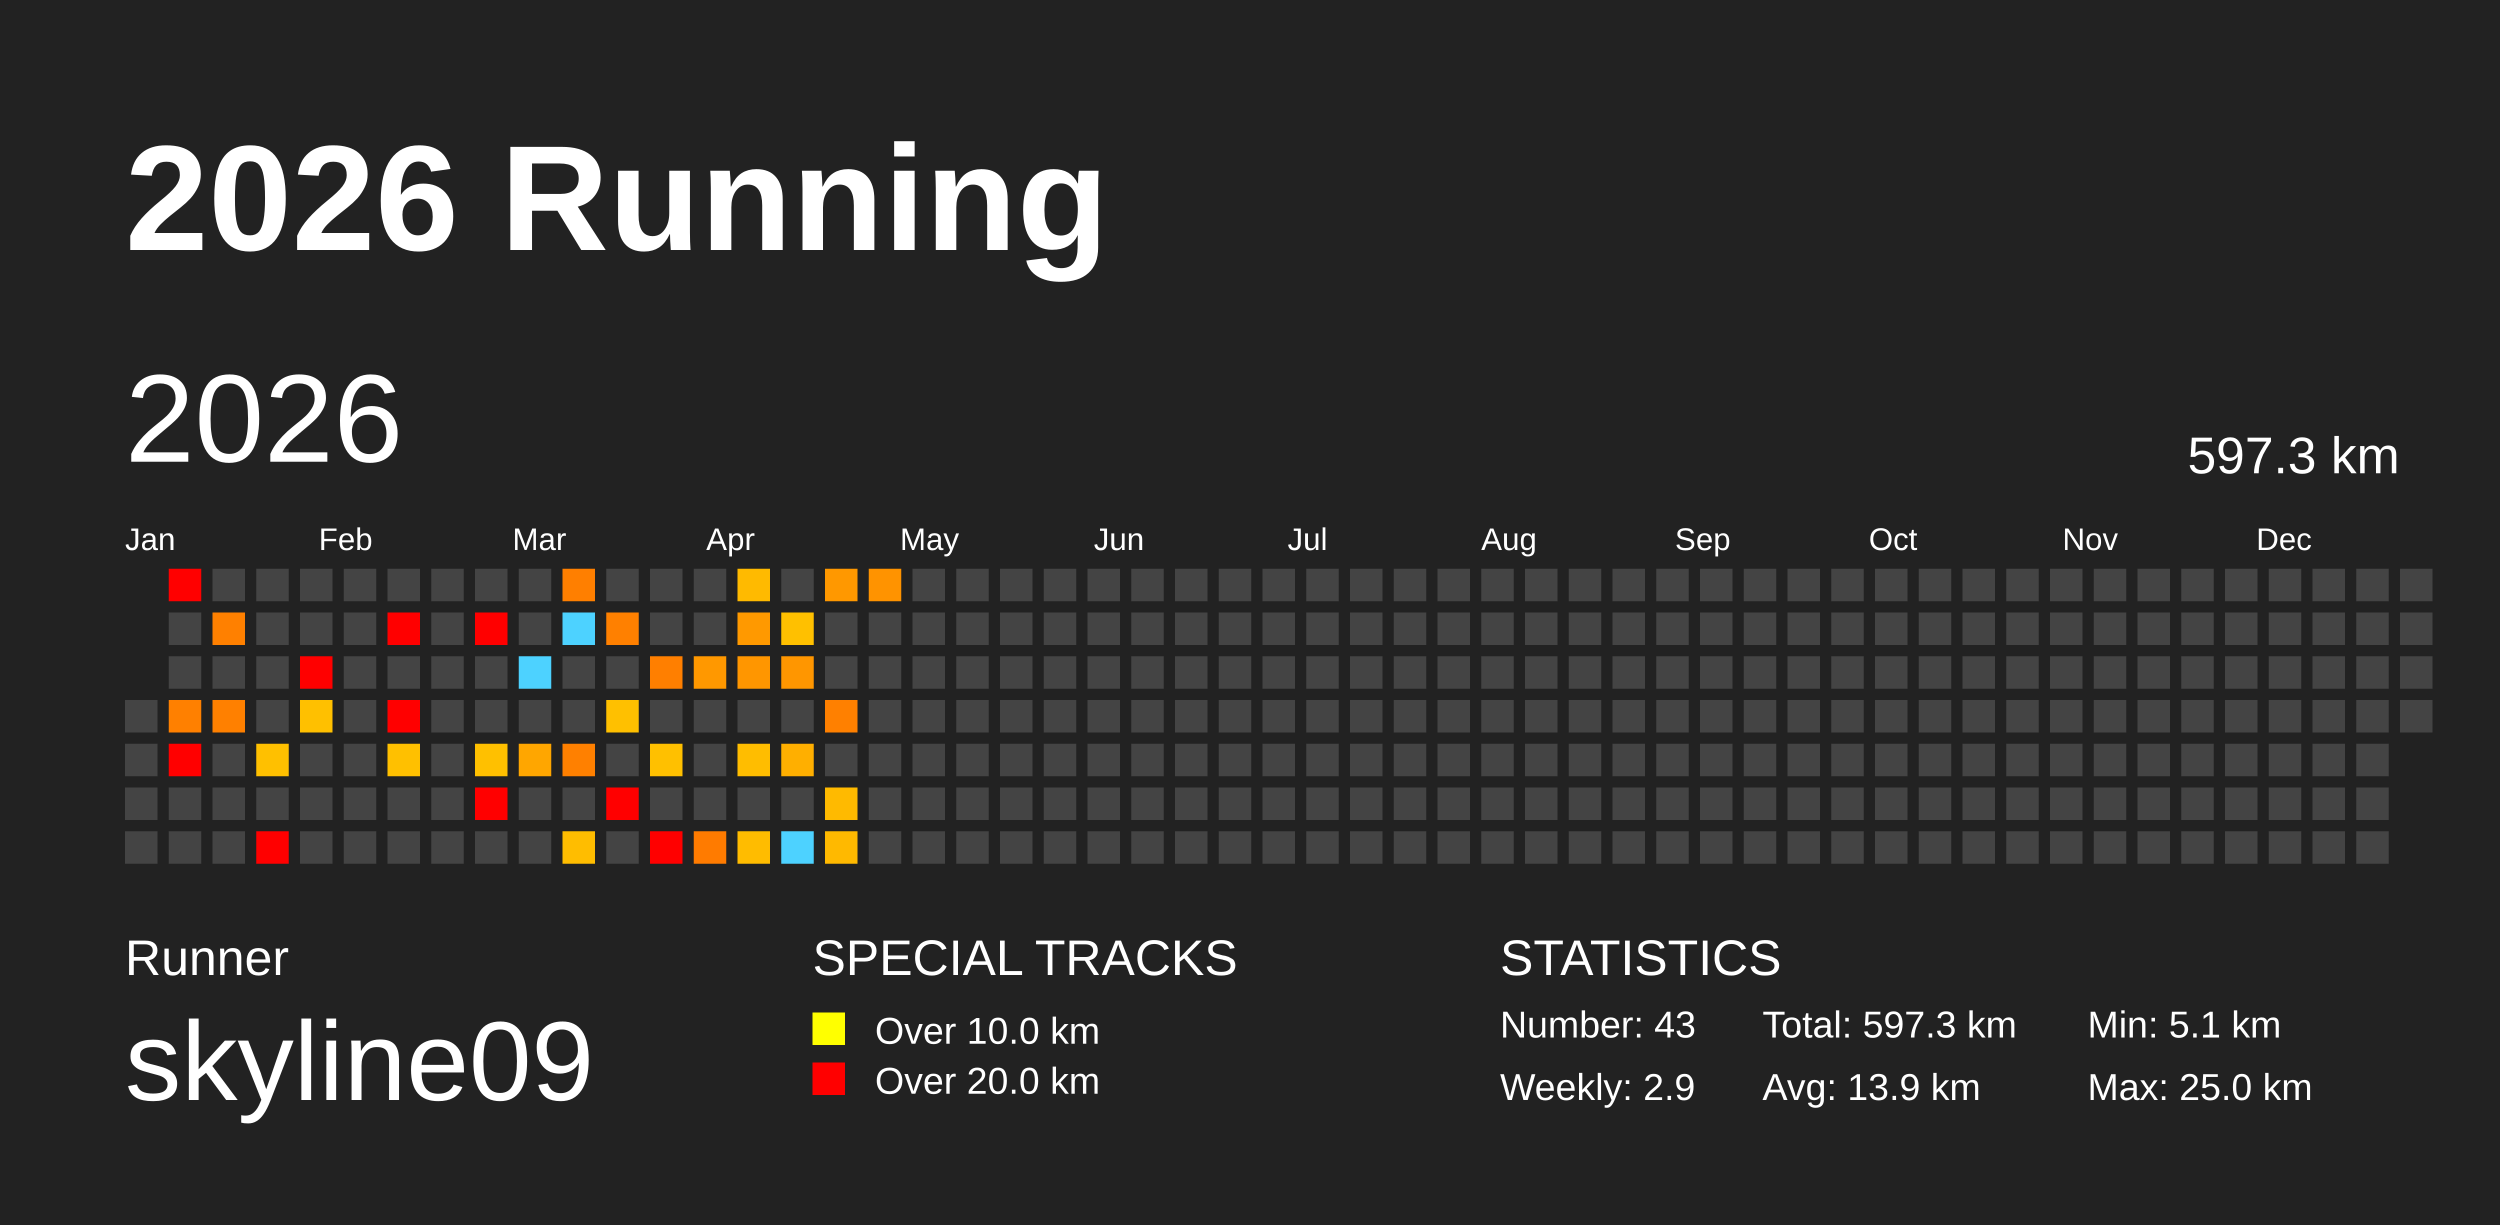
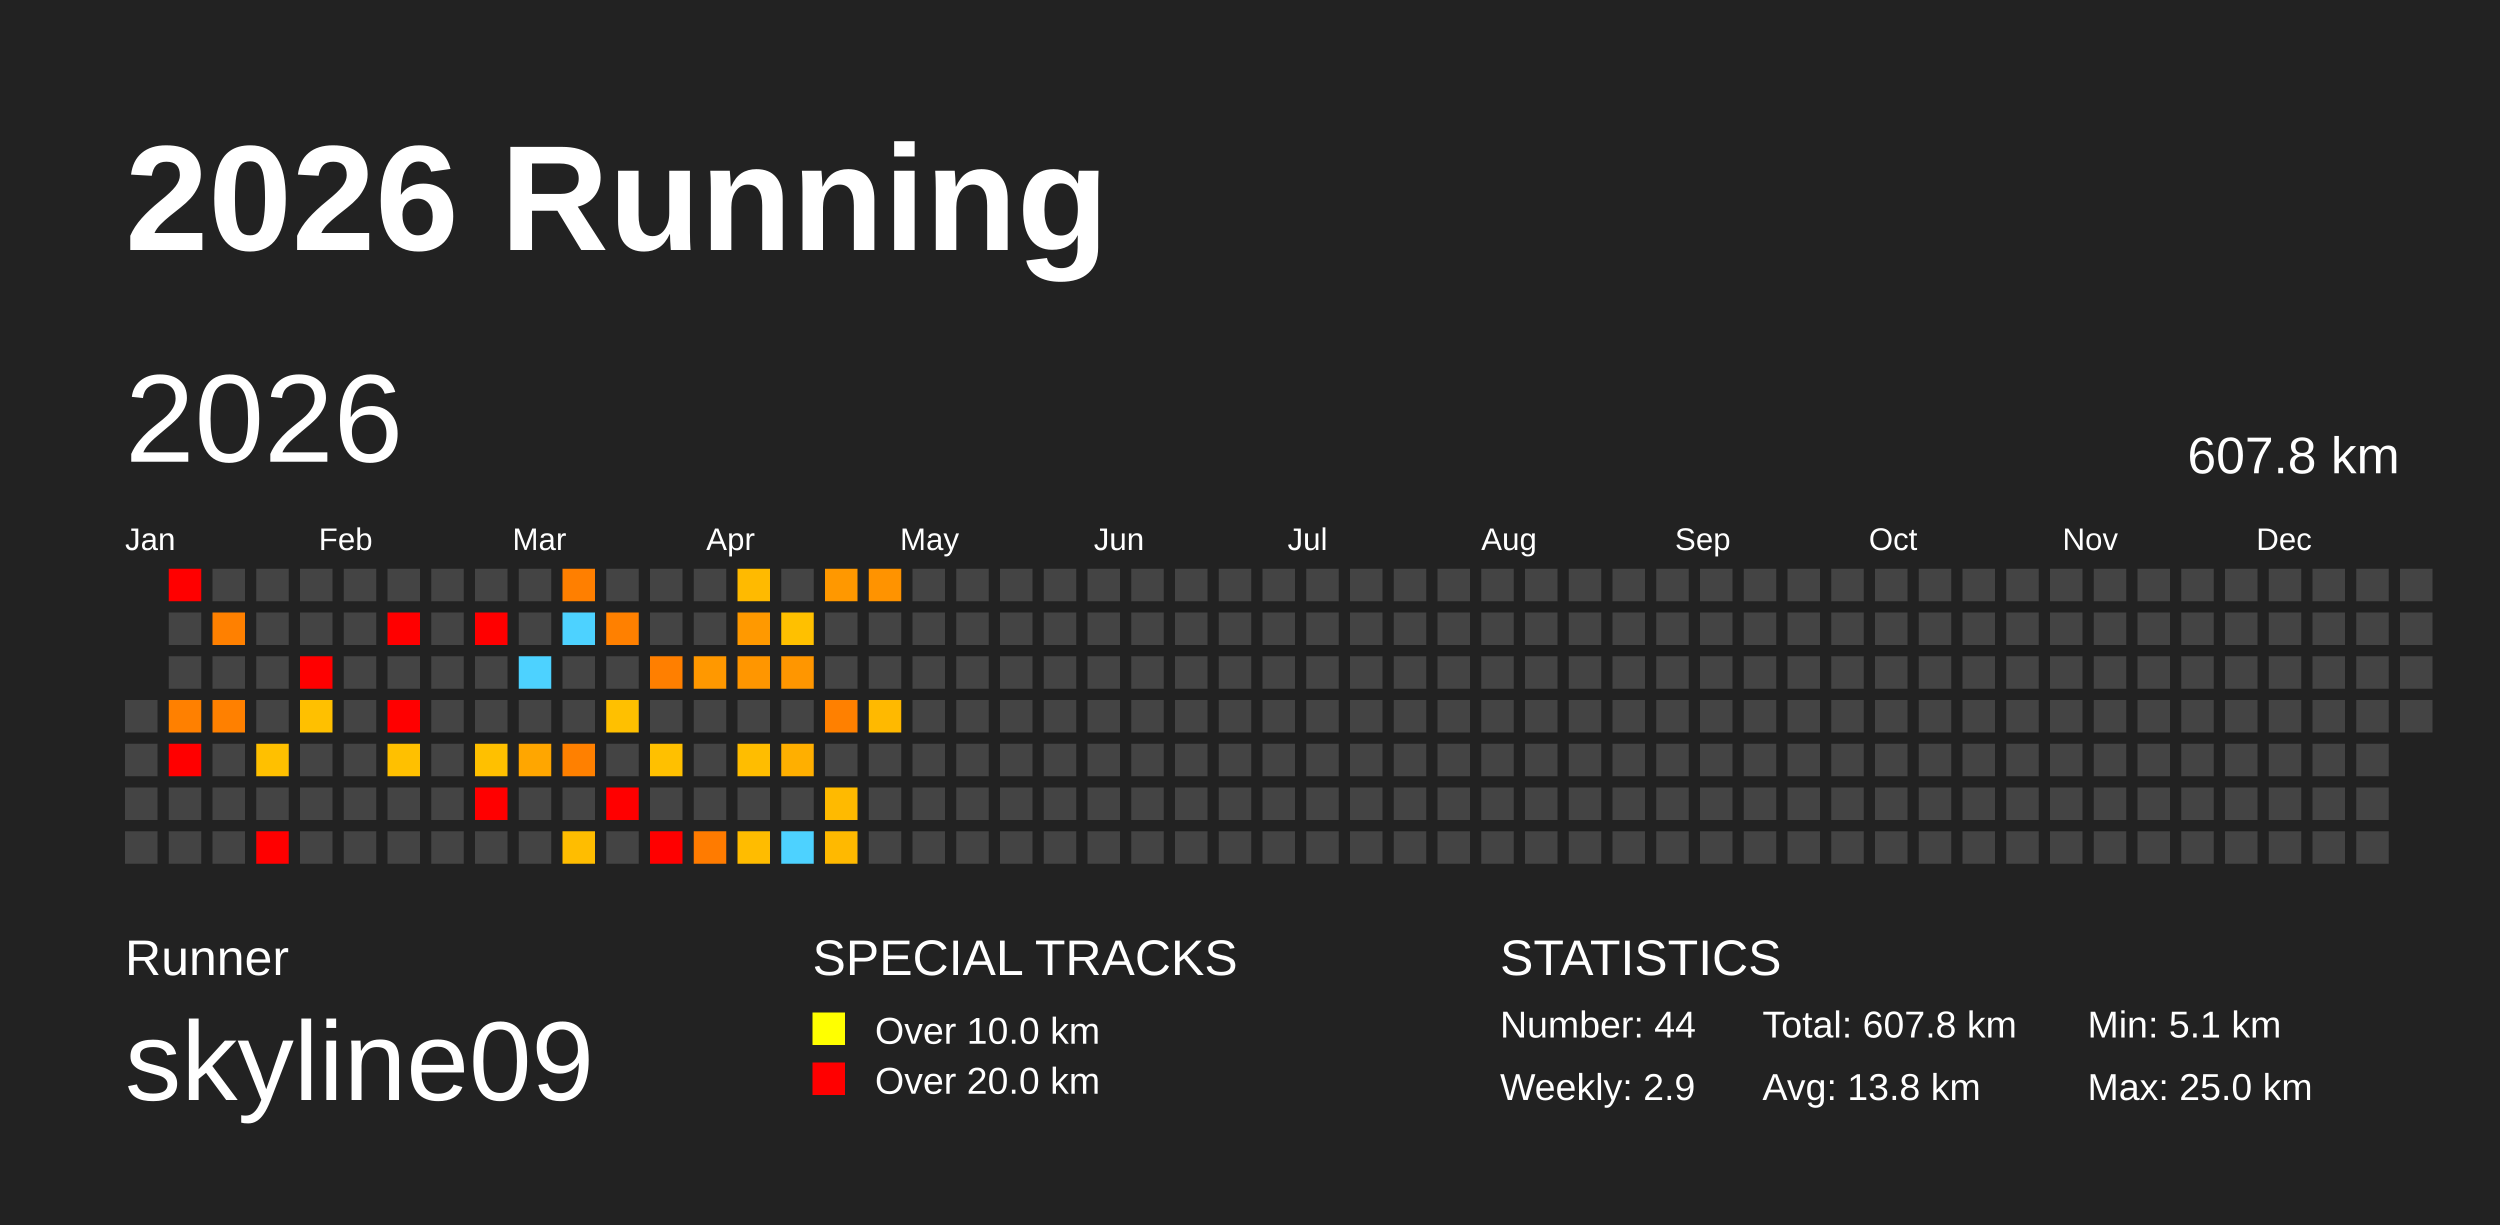
<svg xmlns="http://www.w3.org/2000/svg" baseProfile="full" height="98mm" version="1.1" viewBox="0,0,200,98" width="200mm">
  <defs />
  <rect fill="#222222" height="98" width="200" x="0" y="0" />
  <text fill="#FFFFFF" style="font-size:12px; font-family:Arial; font-weight:bold;" x="10" y="20">2026 Running</text>
  <text fill="#FFFFFF" style="font-size:4px; font-family:Arial" x="10" y="78">Runner</text>
  <text fill="#FFFFFF" style="font-size:9px; font-family:Arial" x="10" y="88">skyline09</text>
  <text fill="#FFFFFF" style="font-size:4px; font-family:Arial" x="65" y="78">SPECIAL TRACKS</text>
  <rect fill="yellow" height="2.6" width="2.6" x="65" y="81" />
  <text fill="#FFFFFF" style="font-size:3px; font-family:Arial" x="70" y="83.5">Over 10.0 km</text>
  <rect fill="red" height="2.6" width="2.6" x="65" y="85" />
  <text fill="#FFFFFF" style="font-size:3px; font-family:Arial" x="70" y="87.5">Over 20.0 km</text>
  <text fill="#FFFFFF" style="font-size:4px; font-family:Arial" x="120" y="78">STATISTICS</text>
-   <text fill="#FFFFFF" style="font-size:3px; font-family:Arial" x="120" y="83">Number: 43</text>
+   <text fill="#FFFFFF" style="font-size:3px; font-family:Arial" x="120" y="83">Number: 44</text>
  <text fill="#FFFFFF" style="font-size:3px; font-family:Arial" x="120" y="88">Weekly: 2.9</text>
-   <text fill="#FFFFFF" style="font-size:3px; font-family:Arial" x="141" y="83">Total: 597.3 km</text>
-   <text fill="#FFFFFF" style="font-size:3px; font-family:Arial" x="141" y="88">Avg: 13.9 km</text>
+   <text fill="#FFFFFF" style="font-size:3px; font-family:Arial" x="141" y="83">Total: 607.8 km</text>
+   <text fill="#FFFFFF" style="font-size:3px; font-family:Arial" x="141" y="88">Avg: 13.8 km</text>
  <text fill="#FFFFFF" style="font-size:3px; font-family:Arial" x="167" y="83">Min: 5.1 km</text>
  <text fill="#FFFFFF" style="font-size:3px; font-family:Arial" x="167" y="88">Max: 25.0 km</text>
  <text dominant-baseline="hanging" fill="#FFFFFF" style="font-size:10.0px; font-family:Arial;" x="10" y="30">2026</text>
-   <text dominant-baseline="hanging" fill="#FFFFFF" style="font-size:4.125px; font-family:Arial;" x="175" y="35">597.3 km</text>
+   <text dominant-baseline="hanging" fill="#FFFFFF" style="font-size:4.125px; font-family:Arial;" x="175" y="35">607.8 km</text>
  <text fill="#FFFFFF" style="font-size:2.5px; font-family:Arial" x="10.0" y="44">Jan</text>
  <text fill="#FFFFFF" style="font-size:2.5px; font-family:Arial" x="25.5" y="44">Feb</text>
  <text fill="#FFFFFF" style="font-size:2.5px; font-family:Arial" x="41.0" y="44">Mar</text>
  <text fill="#FFFFFF" style="font-size:2.5px; font-family:Arial" x="56.5" y="44">Apr</text>
  <text fill="#FFFFFF" style="font-size:2.5px; font-family:Arial" x="72.0" y="44">May</text>
  <text fill="#FFFFFF" style="font-size:2.5px; font-family:Arial" x="87.5" y="44">Jun</text>
  <text fill="#FFFFFF" style="font-size:2.5px; font-family:Arial" x="103.0" y="44">Jul</text>
  <text fill="#FFFFFF" style="font-size:2.5px; font-family:Arial" x="118.5" y="44">Aug</text>
  <text fill="#FFFFFF" style="font-size:2.5px; font-family:Arial" x="134.0" y="44">Sep</text>
  <text fill="#FFFFFF" style="font-size:2.5px; font-family:Arial" x="149.5" y="44">Oct</text>
  <text fill="#FFFFFF" style="font-size:2.5px; font-family:Arial" x="165.0" y="44">Nov</text>
  <text fill="#FFFFFF" style="font-size:2.5px; font-family:Arial" x="180.5" y="44">Dec</text>
  <rect fill="#444444" height="2.6" width="2.6" x="10.0" y="56.0" />
  <rect fill="#444444" height="2.6" width="2.6" x="10.0" y="59.5" />
  <rect fill="#444444" height="2.6" width="2.6" x="10.0" y="63.0" />
  <rect fill="#444444" height="2.6" width="2.6" x="10.0" y="66.5" />
  <rect fill="red" height="2.6" width="2.6" x="13.5" y="45.5" />
  <rect fill="#444444" height="2.6" width="2.6" x="13.5" y="49.0" />
  <rect fill="#444444" height="2.6" width="2.6" x="13.5" y="52.5" />
  <rect fill="#ff8000" height="2.6" width="2.6" x="13.5" y="56.0" />
  <rect fill="red" height="2.6" width="2.6" x="13.5" y="59.5" />
  <rect fill="#444444" height="2.6" width="2.6" x="13.5" y="63.0" />
  <rect fill="#444444" height="2.6" width="2.6" x="13.5" y="66.5" />
  <rect fill="#444444" height="2.6" width="2.6" x="17.0" y="45.5" />
  <rect fill="#ff8000" height="2.6" width="2.6" x="17.0" y="49.0" />
  <rect fill="#444444" height="2.6" width="2.6" x="17.0" y="52.5" />
  <rect fill="#ff8000" height="2.6" width="2.6" x="17.0" y="56.0" />
  <rect fill="#444444" height="2.6" width="2.6" x="17.0" y="59.5" />
  <rect fill="#444444" height="2.6" width="2.6" x="17.0" y="63.0" />
  <rect fill="#444444" height="2.6" width="2.6" x="17.0" y="66.5" />
  <rect fill="#444444" height="2.6" width="2.6" x="20.5" y="45.5" />
  <rect fill="#444444" height="2.6" width="2.6" x="20.5" y="49.0" />
  <rect fill="#444444" height="2.6" width="2.6" x="20.5" y="52.5" />
  <rect fill="#444444" height="2.6" width="2.6" x="20.5" y="56.0" />
  <rect fill="#ffc000" height="2.6" width="2.6" x="20.5" y="59.5" />
  <rect fill="#444444" height="2.6" width="2.6" x="20.5" y="63.0" />
  <rect fill="red" height="2.6" width="2.6" x="20.5" y="66.5" />
  <rect fill="#444444" height="2.6" width="2.6" x="24.0" y="45.5" />
  <rect fill="#444444" height="2.6" width="2.6" x="24.0" y="49.0" />
  <rect fill="red" height="2.6" width="2.6" x="24.0" y="52.5" />
  <rect fill="#ffc000" height="2.6" width="2.6" x="24.0" y="56.0" />
  <rect fill="#444444" height="2.6" width="2.6" x="24.0" y="59.5" />
  <rect fill="#444444" height="2.6" width="2.6" x="24.0" y="63.0" />
  <rect fill="#444444" height="2.6" width="2.6" x="24.0" y="66.5" />
  <rect fill="#444444" height="2.6" width="2.6" x="27.5" y="45.5" />
  <rect fill="#444444" height="2.6" width="2.6" x="27.5" y="49.0" />
  <rect fill="#444444" height="2.6" width="2.6" x="27.5" y="52.5" />
  <rect fill="#444444" height="2.6" width="2.6" x="27.5" y="56.0" />
  <rect fill="#444444" height="2.6" width="2.6" x="27.5" y="59.5" />
  <rect fill="#444444" height="2.6" width="2.6" x="27.5" y="63.0" />
  <rect fill="#444444" height="2.6" width="2.6" x="27.5" y="66.5" />
  <rect fill="#444444" height="2.6" width="2.6" x="31.0" y="45.5" />
  <rect fill="red" height="2.6" width="2.6" x="31.0" y="49.0" />
  <rect fill="#444444" height="2.6" width="2.6" x="31.0" y="52.5" />
  <rect fill="red" height="2.6" width="2.6" x="31.0" y="56.0" />
  <rect fill="#ffc000" height="2.6" width="2.6" x="31.0" y="59.5" />
  <rect fill="#444444" height="2.6" width="2.6" x="31.0" y="63.0" />
  <rect fill="#444444" height="2.6" width="2.6" x="31.0" y="66.5" />
  <rect fill="#444444" height="2.6" width="2.6" x="34.5" y="45.5" />
  <rect fill="#444444" height="2.6" width="2.6" x="34.5" y="49.0" />
  <rect fill="#444444" height="2.6" width="2.6" x="34.5" y="52.5" />
  <rect fill="#444444" height="2.6" width="2.6" x="34.5" y="56.0" />
  <rect fill="#444444" height="2.6" width="2.6" x="34.5" y="59.5" />
  <rect fill="#444444" height="2.6" width="2.6" x="34.5" y="63.0" />
  <rect fill="#444444" height="2.6" width="2.6" x="34.5" y="66.5" />
  <rect fill="#444444" height="2.6" width="2.6" x="38.0" y="45.5" />
  <rect fill="red" height="2.6" width="2.6" x="38.0" y="49.0" />
  <rect fill="#444444" height="2.6" width="2.6" x="38.0" y="52.5" />
  <rect fill="#444444" height="2.6" width="2.6" x="38.0" y="56.0" />
  <rect fill="#ffc000" height="2.6" width="2.6" x="38.0" y="59.5" />
  <rect fill="red" height="2.6" width="2.6" x="38.0" y="63.0" />
  <rect fill="#444444" height="2.6" width="2.6" x="38.0" y="66.5" />
  <rect fill="#444444" height="2.6" width="2.6" x="41.5" y="45.5" />
  <rect fill="#444444" height="2.6" width="2.6" x="41.5" y="49.0" />
  <rect fill="#4dd2ff" height="2.6" width="2.6" x="41.5" y="52.5" />
  <rect fill="#444444" height="2.6" width="2.6" x="41.5" y="56.0" />
  <rect fill="#ffa600" height="2.6" width="2.6" x="41.5" y="59.5" />
  <rect fill="#444444" height="2.6" width="2.6" x="41.5" y="63.0" />
  <rect fill="#444444" height="2.6" width="2.6" x="41.5" y="66.5" />
  <rect fill="#ff7f00" height="2.6" width="2.6" x="45.0" y="45.5" />
  <rect fill="#4dd2ff" height="2.6" width="2.6" x="45.0" y="49.0" />
  <rect fill="#444444" height="2.6" width="2.6" x="45.0" y="52.5" />
  <rect fill="#444444" height="2.6" width="2.6" x="45.0" y="56.0" />
  <rect fill="#ff8000" height="2.6" width="2.6" x="45.0" y="59.5" />
  <rect fill="#444444" height="2.6" width="2.6" x="45.0" y="63.0" />
  <rect fill="#ffbd00" height="2.6" width="2.6" x="45.0" y="66.5" />
  <rect fill="#444444" height="2.6" width="2.6" x="48.5" y="45.5" />
  <rect fill="#ff8000" height="2.6" width="2.6" x="48.5" y="49.0" />
  <rect fill="#444444" height="2.6" width="2.6" x="48.5" y="52.5" />
  <rect fill="#ffc000" height="2.6" width="2.6" x="48.5" y="56.0" />
  <rect fill="#444444" height="2.6" width="2.6" x="48.5" y="59.5" />
  <rect fill="red" height="2.6" width="2.6" x="48.5" y="63.0" />
  <rect fill="#444444" height="2.6" width="2.6" x="48.5" y="66.5" />
  <rect fill="#444444" height="2.6" width="2.6" x="52.0" y="45.5" />
  <rect fill="#444444" height="2.6" width="2.6" x="52.0" y="49.0" />
  <rect fill="#ff7f00" height="2.6" width="2.6" x="52.0" y="52.5" />
  <rect fill="#444444" height="2.6" width="2.6" x="52.0" y="56.0" />
  <rect fill="#ffc000" height="2.6" width="2.6" x="52.0" y="59.5" />
  <rect fill="#444444" height="2.6" width="2.6" x="52.0" y="63.0" />
  <rect fill="red" height="2.6" width="2.6" x="52.0" y="66.5" />
  <rect fill="#444444" height="2.6" width="2.6" x="55.5" y="45.5" />
  <rect fill="#444444" height="2.6" width="2.6" x="55.5" y="49.0" />
  <rect fill="#ff9800" height="2.6" width="2.6" x="55.5" y="52.5" />
  <rect fill="#444444" height="2.6" width="2.6" x="55.5" y="56.0" />
  <rect fill="#444444" height="2.6" width="2.6" x="55.5" y="59.5" />
  <rect fill="#444444" height="2.6" width="2.6" x="55.5" y="63.0" />
  <rect fill="#ff7b00" height="2.6" width="2.6" x="55.5" y="66.5" />
  <rect fill="#ffba00" height="2.6" width="2.6" x="59.0" y="45.5" />
  <rect fill="#ff9900" height="2.6" width="2.6" x="59.0" y="49.0" />
  <rect fill="#ff9600" height="2.6" width="2.6" x="59.0" y="52.5" />
  <rect fill="#444444" height="2.6" width="2.6" x="59.0" y="56.0" />
  <rect fill="#ffbd00" height="2.6" width="2.6" x="59.0" y="59.5" />
  <rect fill="#444444" height="2.6" width="2.6" x="59.0" y="63.0" />
  <rect fill="#ffbc00" height="2.6" width="2.6" x="59.0" y="66.5" />
  <rect fill="#444444" height="2.6" width="2.6" x="62.5" y="45.5" />
  <rect fill="#ffc000" height="2.6" width="2.6" x="62.5" y="49.0" />
  <rect fill="#ff9600" height="2.6" width="2.6" x="62.5" y="52.5" />
  <rect fill="#444444" height="2.6" width="2.6" x="62.5" y="56.0" />
  <rect fill="#ffaf00" height="2.6" width="2.6" x="62.5" y="59.5" />
  <rect fill="#444444" height="2.6" width="2.6" x="62.5" y="63.0" />
  <rect fill="#4dd2ff" height="2.6" width="2.6" x="62.5" y="66.5" />
  <rect fill="#ff9800" height="2.6" width="2.6" x="66.0" y="45.5" />
  <rect fill="#444444" height="2.6" width="2.6" x="66.0" y="49.0" />
  <rect fill="#444444" height="2.6" width="2.6" x="66.0" y="52.5" />
  <rect fill="#ff8000" height="2.6" width="2.6" x="66.0" y="56.0" />
  <rect fill="#444444" height="2.6" width="2.6" x="66.0" y="59.5" />
  <rect fill="#ffba00" height="2.6" width="2.6" x="66.0" y="63.0" />
  <rect fill="#ffb900" height="2.6" width="2.6" x="66.0" y="66.5" />
  <rect fill="#ff9300" height="2.6" width="2.6" x="69.5" y="45.5" />
  <rect fill="#444444" height="2.6" width="2.6" x="69.5" y="49.0" />
  <rect fill="#444444" height="2.6" width="2.6" x="69.5" y="52.5" />
-   <rect fill="#444444" height="2.6" width="2.6" x="69.5" y="56.0" />
+   <rect fill="#ffb900" height="2.6" width="2.6" x="69.5" y="56.0" />
  <rect fill="#444444" height="2.6" width="2.6" x="69.5" y="59.5" />
  <rect fill="#444444" height="2.6" width="2.6" x="69.5" y="63.0" />
  <rect fill="#444444" height="2.6" width="2.6" x="69.5" y="66.5" />
  <rect fill="#444444" height="2.6" width="2.6" x="73.0" y="45.5" />
  <rect fill="#444444" height="2.6" width="2.6" x="73.0" y="49.0" />
  <rect fill="#444444" height="2.6" width="2.6" x="73.0" y="52.5" />
  <rect fill="#444444" height="2.6" width="2.6" x="73.0" y="56.0" />
  <rect fill="#444444" height="2.6" width="2.6" x="73.0" y="59.5" />
  <rect fill="#444444" height="2.6" width="2.6" x="73.0" y="63.0" />
  <rect fill="#444444" height="2.6" width="2.6" x="73.0" y="66.5" />
  <rect fill="#444444" height="2.6" width="2.6" x="76.5" y="45.5" />
  <rect fill="#444444" height="2.6" width="2.6" x="76.5" y="49.0" />
  <rect fill="#444444" height="2.6" width="2.6" x="76.5" y="52.5" />
  <rect fill="#444444" height="2.6" width="2.6" x="76.5" y="56.0" />
  <rect fill="#444444" height="2.6" width="2.6" x="76.5" y="59.5" />
  <rect fill="#444444" height="2.6" width="2.6" x="76.5" y="63.0" />
  <rect fill="#444444" height="2.6" width="2.6" x="76.5" y="66.5" />
  <rect fill="#444444" height="2.6" width="2.6" x="80.0" y="45.5" />
  <rect fill="#444444" height="2.6" width="2.6" x="80.0" y="49.0" />
  <rect fill="#444444" height="2.6" width="2.6" x="80.0" y="52.5" />
  <rect fill="#444444" height="2.6" width="2.6" x="80.0" y="56.0" />
  <rect fill="#444444" height="2.6" width="2.6" x="80.0" y="59.5" />
  <rect fill="#444444" height="2.6" width="2.6" x="80.0" y="63.0" />
  <rect fill="#444444" height="2.6" width="2.6" x="80.0" y="66.5" />
  <rect fill="#444444" height="2.6" width="2.6" x="83.5" y="45.5" />
  <rect fill="#444444" height="2.6" width="2.6" x="83.5" y="49.0" />
  <rect fill="#444444" height="2.6" width="2.6" x="83.5" y="52.5" />
  <rect fill="#444444" height="2.6" width="2.6" x="83.5" y="56.0" />
  <rect fill="#444444" height="2.6" width="2.6" x="83.5" y="59.5" />
  <rect fill="#444444" height="2.6" width="2.6" x="83.5" y="63.0" />
  <rect fill="#444444" height="2.6" width="2.6" x="83.5" y="66.5" />
  <rect fill="#444444" height="2.6" width="2.6" x="87.0" y="45.5" />
  <rect fill="#444444" height="2.6" width="2.6" x="87.0" y="49.0" />
  <rect fill="#444444" height="2.6" width="2.6" x="87.0" y="52.5" />
  <rect fill="#444444" height="2.6" width="2.6" x="87.0" y="56.0" />
  <rect fill="#444444" height="2.6" width="2.6" x="87.0" y="59.5" />
  <rect fill="#444444" height="2.6" width="2.6" x="87.0" y="63.0" />
  <rect fill="#444444" height="2.6" width="2.6" x="87.0" y="66.5" />
  <rect fill="#444444" height="2.6" width="2.6" x="90.5" y="45.5" />
  <rect fill="#444444" height="2.6" width="2.6" x="90.5" y="49.0" />
  <rect fill="#444444" height="2.6" width="2.6" x="90.5" y="52.5" />
  <rect fill="#444444" height="2.6" width="2.6" x="90.5" y="56.0" />
  <rect fill="#444444" height="2.6" width="2.6" x="90.5" y="59.5" />
  <rect fill="#444444" height="2.6" width="2.6" x="90.5" y="63.0" />
  <rect fill="#444444" height="2.6" width="2.6" x="90.5" y="66.5" />
  <rect fill="#444444" height="2.6" width="2.6" x="94.0" y="45.5" />
  <rect fill="#444444" height="2.6" width="2.6" x="94.0" y="49.0" />
  <rect fill="#444444" height="2.6" width="2.6" x="94.0" y="52.5" />
  <rect fill="#444444" height="2.6" width="2.6" x="94.0" y="56.0" />
  <rect fill="#444444" height="2.6" width="2.6" x="94.0" y="59.5" />
  <rect fill="#444444" height="2.6" width="2.6" x="94.0" y="63.0" />
  <rect fill="#444444" height="2.6" width="2.6" x="94.0" y="66.5" />
  <rect fill="#444444" height="2.6" width="2.6" x="97.5" y="45.5" />
  <rect fill="#444444" height="2.6" width="2.6" x="97.5" y="49.0" />
  <rect fill="#444444" height="2.6" width="2.6" x="97.5" y="52.5" />
  <rect fill="#444444" height="2.6" width="2.6" x="97.5" y="56.0" />
  <rect fill="#444444" height="2.6" width="2.6" x="97.5" y="59.5" />
  <rect fill="#444444" height="2.6" width="2.6" x="97.5" y="63.0" />
  <rect fill="#444444" height="2.6" width="2.6" x="97.5" y="66.5" />
  <rect fill="#444444" height="2.6" width="2.6" x="101.0" y="45.5" />
  <rect fill="#444444" height="2.6" width="2.6" x="101.0" y="49.0" />
  <rect fill="#444444" height="2.6" width="2.6" x="101.0" y="52.5" />
  <rect fill="#444444" height="2.6" width="2.6" x="101.0" y="56.0" />
  <rect fill="#444444" height="2.6" width="2.6" x="101.0" y="59.5" />
  <rect fill="#444444" height="2.6" width="2.6" x="101.0" y="63.0" />
  <rect fill="#444444" height="2.6" width="2.6" x="101.0" y="66.5" />
  <rect fill="#444444" height="2.6" width="2.6" x="104.5" y="45.5" />
  <rect fill="#444444" height="2.6" width="2.6" x="104.5" y="49.0" />
  <rect fill="#444444" height="2.6" width="2.6" x="104.5" y="52.5" />
  <rect fill="#444444" height="2.6" width="2.6" x="104.5" y="56.0" />
  <rect fill="#444444" height="2.6" width="2.6" x="104.5" y="59.5" />
  <rect fill="#444444" height="2.6" width="2.6" x="104.5" y="63.0" />
  <rect fill="#444444" height="2.6" width="2.6" x="104.5" y="66.5" />
  <rect fill="#444444" height="2.6" width="2.6" x="108.0" y="45.5" />
  <rect fill="#444444" height="2.6" width="2.6" x="108.0" y="49.0" />
  <rect fill="#444444" height="2.6" width="2.6" x="108.0" y="52.5" />
  <rect fill="#444444" height="2.6" width="2.6" x="108.0" y="56.0" />
  <rect fill="#444444" height="2.6" width="2.6" x="108.0" y="59.5" />
  <rect fill="#444444" height="2.6" width="2.6" x="108.0" y="63.0" />
  <rect fill="#444444" height="2.6" width="2.6" x="108.0" y="66.5" />
  <rect fill="#444444" height="2.6" width="2.6" x="111.5" y="45.5" />
  <rect fill="#444444" height="2.6" width="2.6" x="111.5" y="49.0" />
  <rect fill="#444444" height="2.6" width="2.6" x="111.5" y="52.5" />
  <rect fill="#444444" height="2.6" width="2.6" x="111.5" y="56.0" />
  <rect fill="#444444" height="2.6" width="2.6" x="111.5" y="59.5" />
  <rect fill="#444444" height="2.6" width="2.6" x="111.5" y="63.0" />
  <rect fill="#444444" height="2.6" width="2.6" x="111.5" y="66.5" />
  <rect fill="#444444" height="2.6" width="2.6" x="115.0" y="45.5" />
  <rect fill="#444444" height="2.6" width="2.6" x="115.0" y="49.0" />
  <rect fill="#444444" height="2.6" width="2.6" x="115.0" y="52.5" />
  <rect fill="#444444" height="2.6" width="2.6" x="115.0" y="56.0" />
  <rect fill="#444444" height="2.6" width="2.6" x="115.0" y="59.5" />
  <rect fill="#444444" height="2.6" width="2.6" x="115.0" y="63.0" />
  <rect fill="#444444" height="2.6" width="2.6" x="115.0" y="66.5" />
  <rect fill="#444444" height="2.6" width="2.6" x="118.5" y="45.5" />
  <rect fill="#444444" height="2.6" width="2.6" x="118.5" y="49.0" />
  <rect fill="#444444" height="2.6" width="2.6" x="118.5" y="52.5" />
  <rect fill="#444444" height="2.6" width="2.6" x="118.5" y="56.0" />
  <rect fill="#444444" height="2.6" width="2.6" x="118.5" y="59.5" />
  <rect fill="#444444" height="2.6" width="2.6" x="118.5" y="63.0" />
  <rect fill="#444444" height="2.6" width="2.6" x="118.5" y="66.5" />
  <rect fill="#444444" height="2.6" width="2.6" x="122.0" y="45.5" />
  <rect fill="#444444" height="2.6" width="2.6" x="122.0" y="49.0" />
  <rect fill="#444444" height="2.6" width="2.6" x="122.0" y="52.5" />
  <rect fill="#444444" height="2.6" width="2.6" x="122.0" y="56.0" />
  <rect fill="#444444" height="2.6" width="2.6" x="122.0" y="59.5" />
  <rect fill="#444444" height="2.6" width="2.6" x="122.0" y="63.0" />
  <rect fill="#444444" height="2.6" width="2.6" x="122.0" y="66.5" />
  <rect fill="#444444" height="2.6" width="2.6" x="125.5" y="45.5" />
  <rect fill="#444444" height="2.6" width="2.6" x="125.5" y="49.0" />
  <rect fill="#444444" height="2.6" width="2.6" x="125.5" y="52.5" />
  <rect fill="#444444" height="2.6" width="2.6" x="125.5" y="56.0" />
  <rect fill="#444444" height="2.6" width="2.6" x="125.5" y="59.5" />
  <rect fill="#444444" height="2.6" width="2.6" x="125.5" y="63.0" />
  <rect fill="#444444" height="2.6" width="2.6" x="125.5" y="66.5" />
  <rect fill="#444444" height="2.6" width="2.6" x="129.0" y="45.5" />
  <rect fill="#444444" height="2.6" width="2.6" x="129.0" y="49.0" />
  <rect fill="#444444" height="2.6" width="2.6" x="129.0" y="52.5" />
  <rect fill="#444444" height="2.6" width="2.6" x="129.0" y="56.0" />
  <rect fill="#444444" height="2.6" width="2.6" x="129.0" y="59.5" />
  <rect fill="#444444" height="2.6" width="2.6" x="129.0" y="63.0" />
  <rect fill="#444444" height="2.6" width="2.6" x="129.0" y="66.5" />
  <rect fill="#444444" height="2.6" width="2.6" x="132.5" y="45.5" />
  <rect fill="#444444" height="2.6" width="2.6" x="132.5" y="49.0" />
  <rect fill="#444444" height="2.6" width="2.6" x="132.5" y="52.5" />
  <rect fill="#444444" height="2.6" width="2.6" x="132.5" y="56.0" />
  <rect fill="#444444" height="2.6" width="2.6" x="132.5" y="59.5" />
  <rect fill="#444444" height="2.6" width="2.6" x="132.5" y="63.0" />
  <rect fill="#444444" height="2.6" width="2.6" x="132.5" y="66.5" />
  <rect fill="#444444" height="2.6" width="2.6" x="136.0" y="45.5" />
  <rect fill="#444444" height="2.6" width="2.6" x="136.0" y="49.0" />
  <rect fill="#444444" height="2.6" width="2.6" x="136.0" y="52.5" />
  <rect fill="#444444" height="2.6" width="2.6" x="136.0" y="56.0" />
  <rect fill="#444444" height="2.6" width="2.6" x="136.0" y="59.5" />
  <rect fill="#444444" height="2.6" width="2.6" x="136.0" y="63.0" />
  <rect fill="#444444" height="2.6" width="2.6" x="136.0" y="66.5" />
  <rect fill="#444444" height="2.6" width="2.6" x="139.5" y="45.5" />
  <rect fill="#444444" height="2.6" width="2.6" x="139.5" y="49.0" />
  <rect fill="#444444" height="2.6" width="2.6" x="139.5" y="52.5" />
  <rect fill="#444444" height="2.6" width="2.6" x="139.5" y="56.0" />
  <rect fill="#444444" height="2.6" width="2.6" x="139.5" y="59.5" />
  <rect fill="#444444" height="2.6" width="2.6" x="139.5" y="63.0" />
  <rect fill="#444444" height="2.6" width="2.6" x="139.5" y="66.5" />
  <rect fill="#444444" height="2.6" width="2.6" x="143.0" y="45.5" />
  <rect fill="#444444" height="2.6" width="2.6" x="143.0" y="49.0" />
  <rect fill="#444444" height="2.6" width="2.6" x="143.0" y="52.5" />
  <rect fill="#444444" height="2.6" width="2.6" x="143.0" y="56.0" />
  <rect fill="#444444" height="2.6" width="2.6" x="143.0" y="59.5" />
  <rect fill="#444444" height="2.6" width="2.6" x="143.0" y="63.0" />
  <rect fill="#444444" height="2.6" width="2.6" x="143.0" y="66.5" />
  <rect fill="#444444" height="2.6" width="2.6" x="146.5" y="45.5" />
  <rect fill="#444444" height="2.6" width="2.6" x="146.5" y="49.0" />
  <rect fill="#444444" height="2.6" width="2.6" x="146.5" y="52.5" />
  <rect fill="#444444" height="2.6" width="2.6" x="146.5" y="56.0" />
  <rect fill="#444444" height="2.6" width="2.6" x="146.5" y="59.5" />
  <rect fill="#444444" height="2.6" width="2.6" x="146.5" y="63.0" />
  <rect fill="#444444" height="2.6" width="2.6" x="146.5" y="66.5" />
  <rect fill="#444444" height="2.6" width="2.6" x="150.0" y="45.5" />
  <rect fill="#444444" height="2.6" width="2.6" x="150.0" y="49.0" />
  <rect fill="#444444" height="2.6" width="2.6" x="150.0" y="52.5" />
  <rect fill="#444444" height="2.6" width="2.6" x="150.0" y="56.0" />
  <rect fill="#444444" height="2.6" width="2.6" x="150.0" y="59.5" />
  <rect fill="#444444" height="2.6" width="2.6" x="150.0" y="63.0" />
  <rect fill="#444444" height="2.6" width="2.6" x="150.0" y="66.5" />
  <rect fill="#444444" height="2.6" width="2.6" x="153.5" y="45.5" />
  <rect fill="#444444" height="2.6" width="2.6" x="153.5" y="49.0" />
  <rect fill="#444444" height="2.6" width="2.6" x="153.5" y="52.5" />
  <rect fill="#444444" height="2.6" width="2.6" x="153.5" y="56.0" />
  <rect fill="#444444" height="2.6" width="2.6" x="153.5" y="59.5" />
  <rect fill="#444444" height="2.6" width="2.6" x="153.5" y="63.0" />
  <rect fill="#444444" height="2.6" width="2.6" x="153.5" y="66.5" />
  <rect fill="#444444" height="2.6" width="2.6" x="157.0" y="45.5" />
  <rect fill="#444444" height="2.6" width="2.6" x="157.0" y="49.0" />
  <rect fill="#444444" height="2.6" width="2.6" x="157.0" y="52.5" />
  <rect fill="#444444" height="2.6" width="2.6" x="157.0" y="56.0" />
  <rect fill="#444444" height="2.6" width="2.6" x="157.0" y="59.5" />
  <rect fill="#444444" height="2.6" width="2.6" x="157.0" y="63.0" />
  <rect fill="#444444" height="2.6" width="2.6" x="157.0" y="66.5" />
  <rect fill="#444444" height="2.6" width="2.6" x="160.5" y="45.5" />
  <rect fill="#444444" height="2.6" width="2.6" x="160.5" y="49.0" />
  <rect fill="#444444" height="2.6" width="2.6" x="160.5" y="52.5" />
  <rect fill="#444444" height="2.6" width="2.6" x="160.5" y="56.0" />
  <rect fill="#444444" height="2.6" width="2.6" x="160.5" y="59.5" />
  <rect fill="#444444" height="2.6" width="2.6" x="160.5" y="63.0" />
  <rect fill="#444444" height="2.6" width="2.6" x="160.5" y="66.5" />
  <rect fill="#444444" height="2.6" width="2.6" x="164.0" y="45.5" />
  <rect fill="#444444" height="2.6" width="2.6" x="164.0" y="49.0" />
  <rect fill="#444444" height="2.6" width="2.6" x="164.0" y="52.5" />
  <rect fill="#444444" height="2.6" width="2.6" x="164.0" y="56.0" />
  <rect fill="#444444" height="2.6" width="2.6" x="164.0" y="59.5" />
  <rect fill="#444444" height="2.6" width="2.6" x="164.0" y="63.0" />
  <rect fill="#444444" height="2.6" width="2.6" x="164.0" y="66.5" />
  <rect fill="#444444" height="2.6" width="2.6" x="167.5" y="45.5" />
  <rect fill="#444444" height="2.6" width="2.6" x="167.5" y="49.0" />
  <rect fill="#444444" height="2.6" width="2.6" x="167.5" y="52.5" />
  <rect fill="#444444" height="2.6" width="2.6" x="167.5" y="56.0" />
  <rect fill="#444444" height="2.6" width="2.6" x="167.5" y="59.5" />
  <rect fill="#444444" height="2.6" width="2.6" x="167.5" y="63.0" />
  <rect fill="#444444" height="2.6" width="2.6" x="167.5" y="66.5" />
  <rect fill="#444444" height="2.6" width="2.6" x="171.0" y="45.5" />
  <rect fill="#444444" height="2.6" width="2.6" x="171.0" y="49.0" />
  <rect fill="#444444" height="2.6" width="2.6" x="171.0" y="52.5" />
  <rect fill="#444444" height="2.6" width="2.6" x="171.0" y="56.0" />
  <rect fill="#444444" height="2.6" width="2.6" x="171.0" y="59.5" />
  <rect fill="#444444" height="2.6" width="2.6" x="171.0" y="63.0" />
  <rect fill="#444444" height="2.6" width="2.6" x="171.0" y="66.5" />
  <rect fill="#444444" height="2.6" width="2.6" x="174.5" y="45.5" />
  <rect fill="#444444" height="2.6" width="2.6" x="174.5" y="49.0" />
  <rect fill="#444444" height="2.6" width="2.6" x="174.5" y="52.5" />
  <rect fill="#444444" height="2.6" width="2.6" x="174.5" y="56.0" />
  <rect fill="#444444" height="2.6" width="2.6" x="174.5" y="59.5" />
  <rect fill="#444444" height="2.6" width="2.6" x="174.5" y="63.0" />
  <rect fill="#444444" height="2.6" width="2.6" x="174.5" y="66.5" />
  <rect fill="#444444" height="2.6" width="2.6" x="178.0" y="45.5" />
  <rect fill="#444444" height="2.6" width="2.6" x="178.0" y="49.0" />
  <rect fill="#444444" height="2.6" width="2.6" x="178.0" y="52.5" />
  <rect fill="#444444" height="2.6" width="2.6" x="178.0" y="56.0" />
  <rect fill="#444444" height="2.6" width="2.6" x="178.0" y="59.5" />
  <rect fill="#444444" height="2.6" width="2.6" x="178.0" y="63.0" />
  <rect fill="#444444" height="2.6" width="2.6" x="178.0" y="66.5" />
  <rect fill="#444444" height="2.6" width="2.6" x="181.5" y="45.5" />
  <rect fill="#444444" height="2.6" width="2.6" x="181.5" y="49.0" />
  <rect fill="#444444" height="2.6" width="2.6" x="181.5" y="52.5" />
  <rect fill="#444444" height="2.6" width="2.6" x="181.5" y="56.0" />
  <rect fill="#444444" height="2.6" width="2.6" x="181.5" y="59.5" />
  <rect fill="#444444" height="2.6" width="2.6" x="181.5" y="63.0" />
  <rect fill="#444444" height="2.6" width="2.6" x="181.5" y="66.5" />
  <rect fill="#444444" height="2.6" width="2.6" x="185.0" y="45.5" />
  <rect fill="#444444" height="2.6" width="2.6" x="185.0" y="49.0" />
  <rect fill="#444444" height="2.6" width="2.6" x="185.0" y="52.5" />
  <rect fill="#444444" height="2.6" width="2.6" x="185.0" y="56.0" />
  <rect fill="#444444" height="2.6" width="2.6" x="185.0" y="59.5" />
  <rect fill="#444444" height="2.6" width="2.6" x="185.0" y="63.0" />
  <rect fill="#444444" height="2.6" width="2.6" x="185.0" y="66.5" />
  <rect fill="#444444" height="2.6" width="2.6" x="188.5" y="45.5" />
  <rect fill="#444444" height="2.6" width="2.6" x="188.5" y="49.0" />
  <rect fill="#444444" height="2.6" width="2.6" x="188.5" y="52.5" />
  <rect fill="#444444" height="2.6" width="2.6" x="188.5" y="56.0" />
  <rect fill="#444444" height="2.6" width="2.6" x="188.5" y="59.5" />
  <rect fill="#444444" height="2.6" width="2.6" x="188.5" y="63.0" />
  <rect fill="#444444" height="2.6" width="2.6" x="188.5" y="66.5" />
  <rect fill="#444444" height="2.6" width="2.6" x="192.0" y="45.5" />
  <rect fill="#444444" height="2.6" width="2.6" x="192.0" y="49.0" />
  <rect fill="#444444" height="2.6" width="2.6" x="192.0" y="52.5" />
  <rect fill="#444444" height="2.6" width="2.6" x="192.0" y="56.0" />
</svg>
